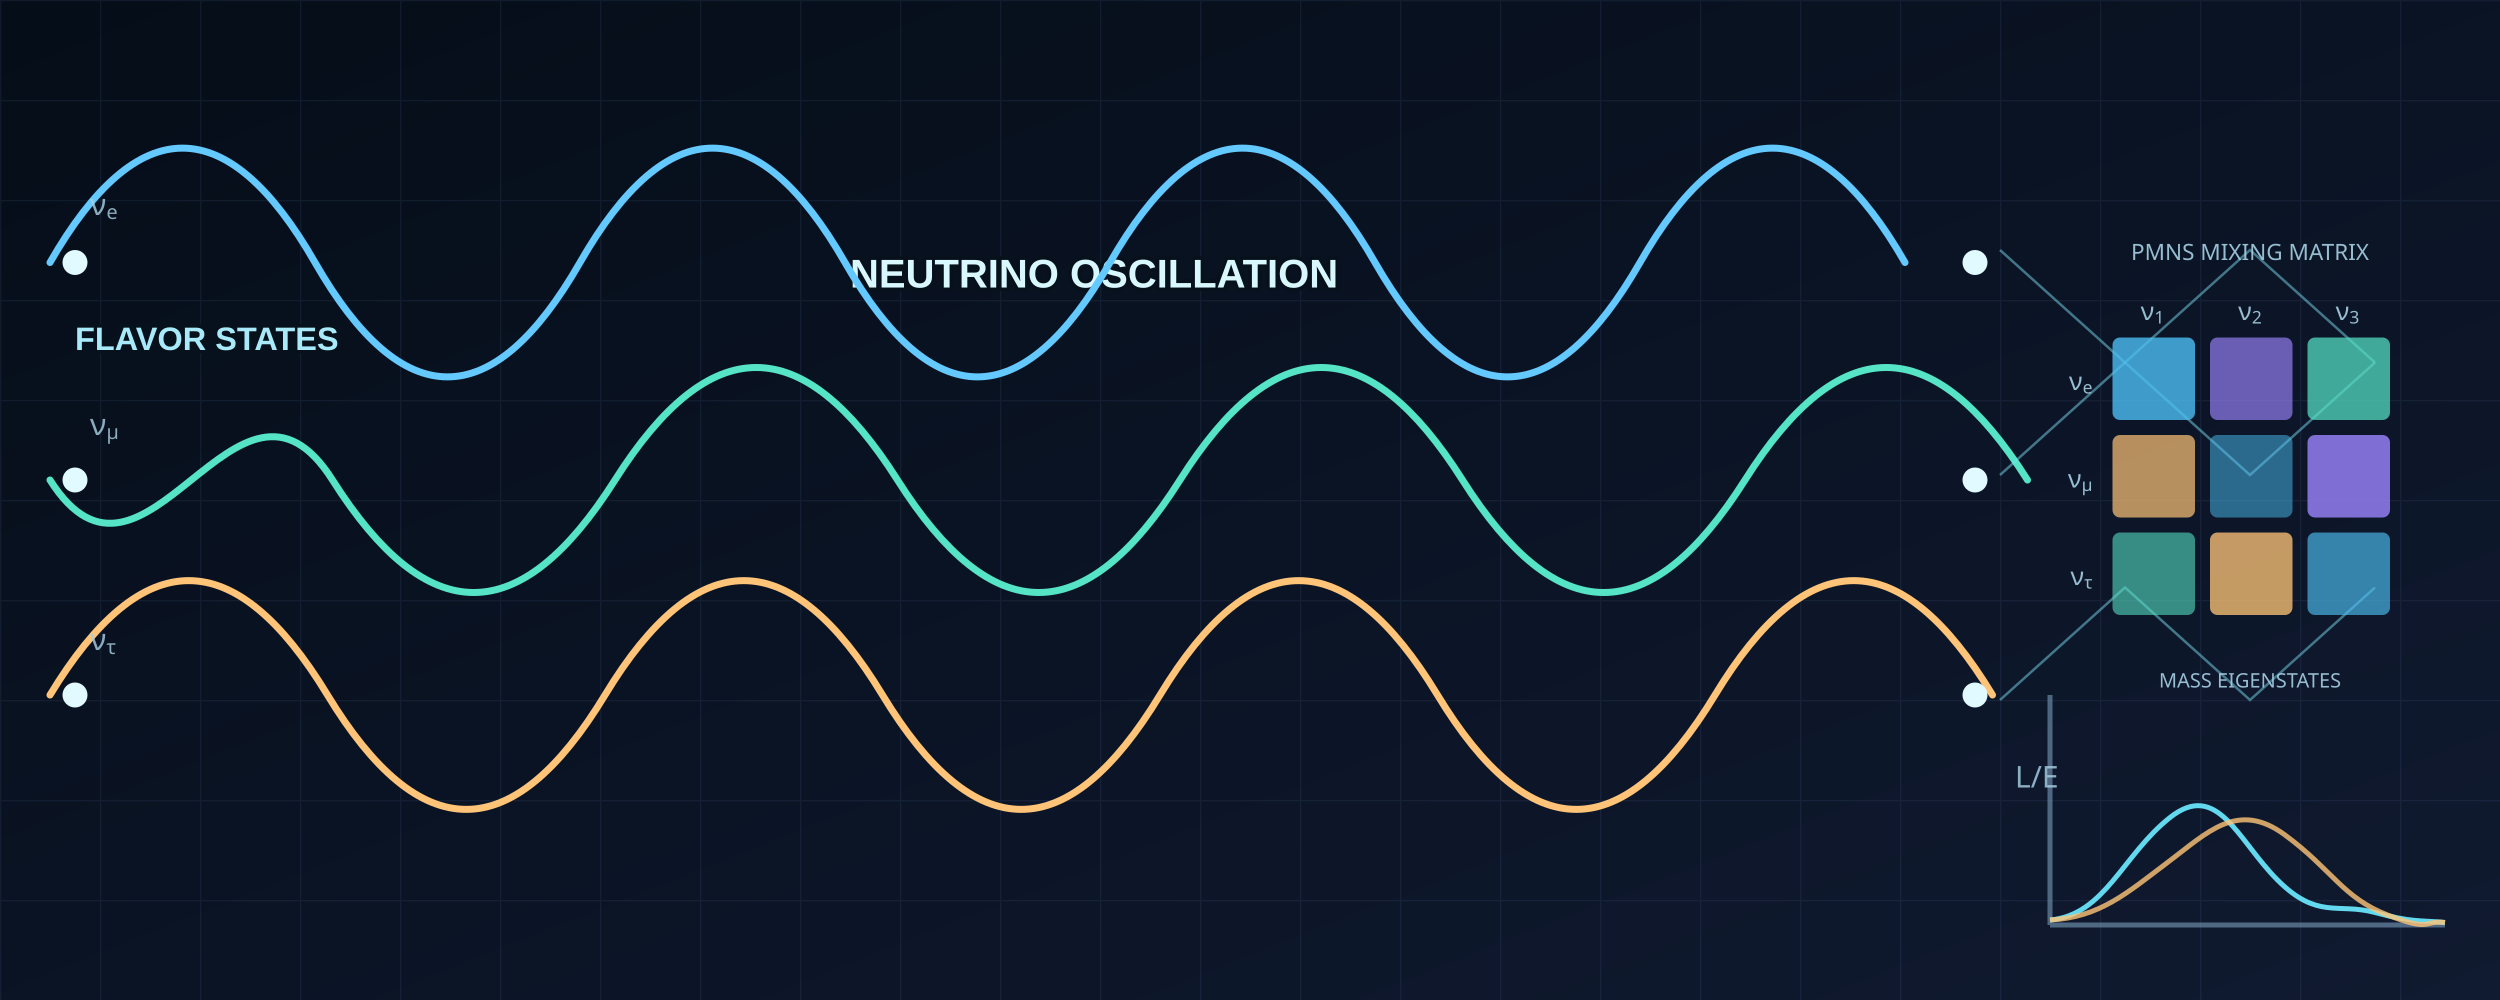
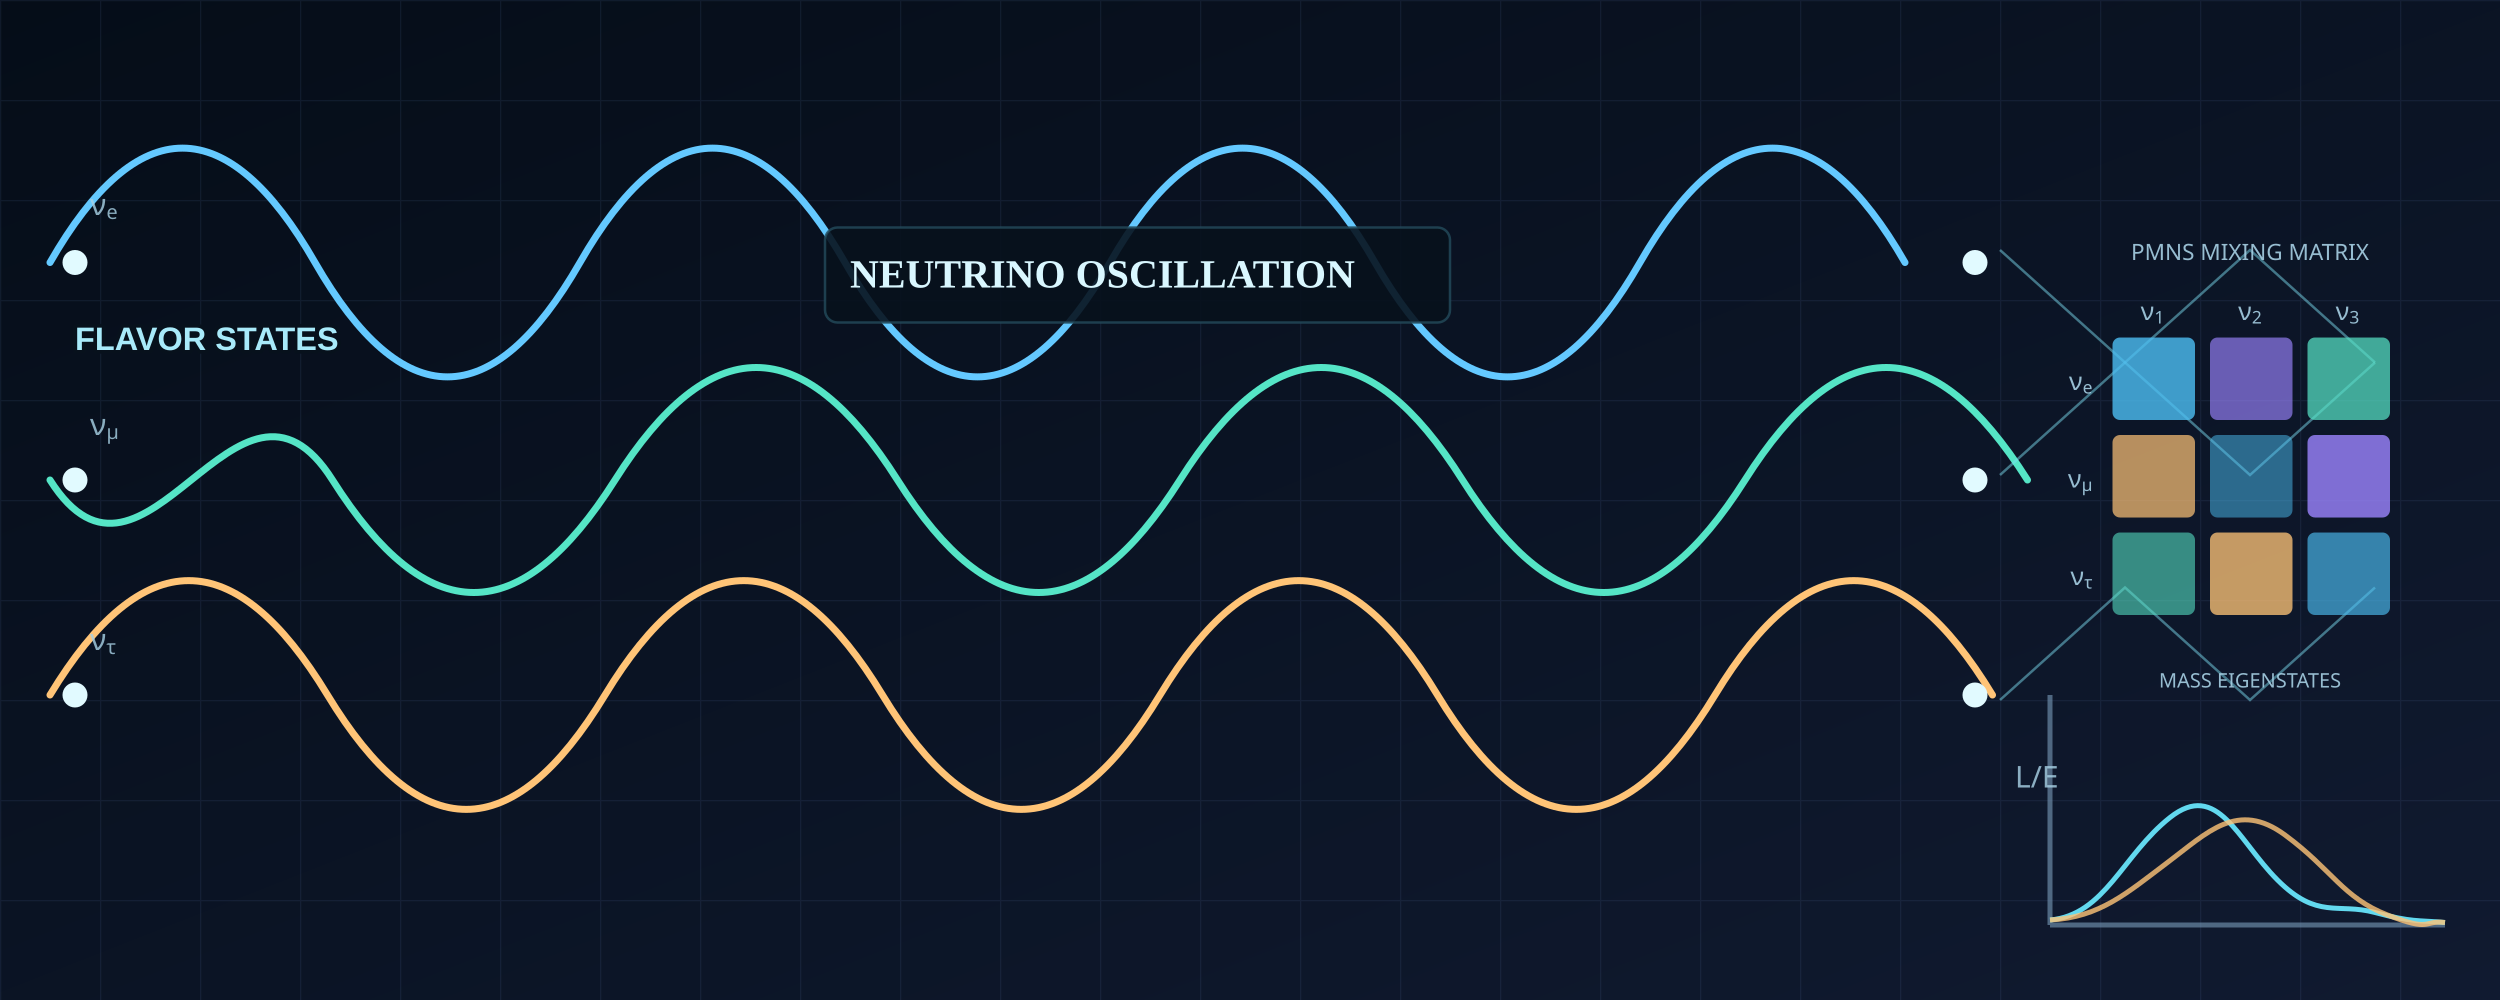
<svg xmlns="http://www.w3.org/2000/svg" viewBox="0 0 1000 400" role="img" aria-labelledby="title desc">
  <defs>
    <linearGradient id="bg" x2="1" y2="1">
      <stop stop-color="#050d18" />
      <stop offset="1" stop-color="#101a30" />
    </linearGradient>
    <linearGradient id="beam">
      <stop stop-color="#5ad7f0" stop-opacity="0" />
      <stop offset=".45" stop-color="#5ad7f0" stop-opacity=".8" />
      <stop offset="1" stop-color="#5ad7f0" stop-opacity="0" />
    </linearGradient>
    <radialGradient id="node">
      <stop stop-color="#efffff" />
      <stop offset=".35" stop-color="#66dff4" />
      <stop offset="1" stop-color="#2876c2" stop-opacity=".1" />
    </radialGradient>
    <pattern id="grid" width="40" height="40" patternUnits="userSpaceOnUse">
      <path d="M40 0H0V40" fill="none" stroke="#7b9ce4" stroke-opacity=".09" />
    </pattern>
  </defs>
  <style>@media (max-width: 600px) { text { display: none; } }</style>
  <rect width="1000" height="400" fill="url(#bg)" />
  <rect width="1000" height="400" fill="url(#grid)" />
  <g font-family="Arial, Helvetica, sans-serif" font-weight="600" paint-order="stroke" stroke="#07111c" stroke-width="3" stroke-linejoin="round">
-     <text x="340" y="115" fill="#d9f7ff" font-size="16" font-weight="700">NEUTRINO OSCILLATION</text>
    <text x="30" y="140" fill="#a8eafa" font-size="13">FLAVOR STATES</text>
  </g>
  <g fill="none" stroke-width="2.8" stroke-linecap="round">
    <path d="M20 105C55 44 91 44 126 105S197 166 232 105 303 44 338 105 409 166 444 105 515 44 550 105 621 166 656 105 727 44 762 105" stroke="#64c9ff" />
    <path d="M20 192C58 252 95 132 133 192S208 252 246 192 321 132 359 192 434 252 472 192 547 132 585 192 660 252 698 192 773 132 811 192" stroke="#55e5c6" />
    <path d="M20 278C57 217 94 217 131 278S205 339 242 278 316 217 353 278 427 339 464 278 538 217 575 278 649 339 686 278 760 217 797 278" stroke="#ffc477" />
  </g>
  <g fill="none" stroke="url(#beam)" stroke-width="22" opacity=".5">
    <path d="M20 105H820" />
    <path d="M20 192H820" />
    <path d="M20 278H820" />
  </g>
  <g fill="#e1faff">
    <circle cx="30" cy="105" r="5" />
    <circle cx="30" cy="192" r="5" />
    <circle cx="30" cy="278" r="5" />
    <circle cx="790" cy="105" r="5" />
    <circle cx="790" cy="192" r="5" />
    <circle cx="790" cy="278" r="5" />
  </g>
  <g stroke="#7edff2" stroke-opacity=".48" fill="none">
    <path d="M800 100L850 145L900 100L950 145" />
    <path d="M800 190L850 145L900 190L950 145" />
    <path d="M800 280L850 235L900 280L950 235" />
  </g>
  <g transform="translate(845 135)">
    <rect x="0" y="0" width="33" height="33" rx="3" fill="#4cbef2" fill-opacity=".8" />
    <rect x="39" y="0" width="33" height="33" rx="3" fill="#9b85ff" fill-opacity=".65" />
    <rect x="78" y="0" width="33" height="33" rx="3" fill="#57e2c5" fill-opacity=".72" />
    <rect x="0" y="39" width="33" height="33" rx="3" fill="#ffc477" fill-opacity=".7" />
    <rect x="39" y="39" width="33" height="33" rx="3" fill="#4cbef2" fill-opacity=".5" />
    <rect x="78" y="39" width="33" height="33" rx="3" fill="#9b85ff" fill-opacity=".8" />
    <rect x="0" y="78" width="33" height="33" rx="3" fill="#57e2c5" fill-opacity=".58" />
    <rect x="39" y="78" width="33" height="33" rx="3" fill="#ffc477" fill-opacity=".76" />
    <rect x="78" y="78" width="33" height="33" rx="3" fill="#4cbef2" fill-opacity=".65" />
  </g>
  <g fill="#a6cfe3" font-family="sans-serif" font-size="10" opacity=".9">
    <text x="900" y="104" text-anchor="middle" font-size="9">PMNS MIXING MATRIX</text>
    <text x="861" y="128" text-anchor="middle">ν<tspan baseline-shift="sub" font-size="7">1</tspan>
    </text>
    <text x="900" y="128" text-anchor="middle">ν<tspan baseline-shift="sub" font-size="7">2</tspan>
    </text>
    <text x="939" y="128" text-anchor="middle">ν<tspan baseline-shift="sub" font-size="7">3</tspan>
    </text>
    <text x="837" y="156" text-anchor="end">ν<tspan baseline-shift="sub" font-size="7">e</tspan>
    </text>
    <text x="837" y="195" text-anchor="end">ν<tspan baseline-shift="sub" font-size="7">μ</tspan>
    </text>
    <text x="837" y="234" text-anchor="end">ν<tspan baseline-shift="sub" font-size="7">τ</tspan>
    </text>
    <text x="900" y="275" text-anchor="middle" font-size="8">MASS EIGENSTATES</text>
  </g>
  <g fill="none" stroke-width="2">
    <path d="M820 370H978M820 370V278" stroke="#7a9dbb" stroke-opacity=".6" />
    <path d="M820 368C842 366 849 342 868 327S895 336 911 352 935 361 950 365 967 368 978 369" stroke="#62d9ef" />
    <path d="M820 368C840 367 851 357 867 345S895 320 914 334 937 359 955 366 969 368 978 369" stroke="#ffc477" stroke-opacity=".8" />
  </g>
  <g fill="#a6cfe3" font-family="sans-serif" font-size="12" opacity=".82">
    <text x="36" y="86">ν<tspan baseline-shift="sub" font-size="8">e</tspan>
    </text>
    <text x="36" y="174">ν<tspan baseline-shift="sub" font-size="8">μ</tspan>
    </text>
    <text x="36" y="260">ν<tspan baseline-shift="sub" font-size="8">τ</tspan>
    </text>
    <text x="806" y="315">L/E</text>
  </g>
+   <g id="neutrino-title-label">
+     <rect x="330" y="91" width="250" height="38" rx="5" fill="#07111c" fill-opacity=".9" stroke="#244b5b" stroke-opacity=".8" />
+     <text x="340" y="115" fill="#d9f7ff" font-size="16" font-weight="700">NEUTRINO OSCILLATION</text>
+   </g>
</svg>
